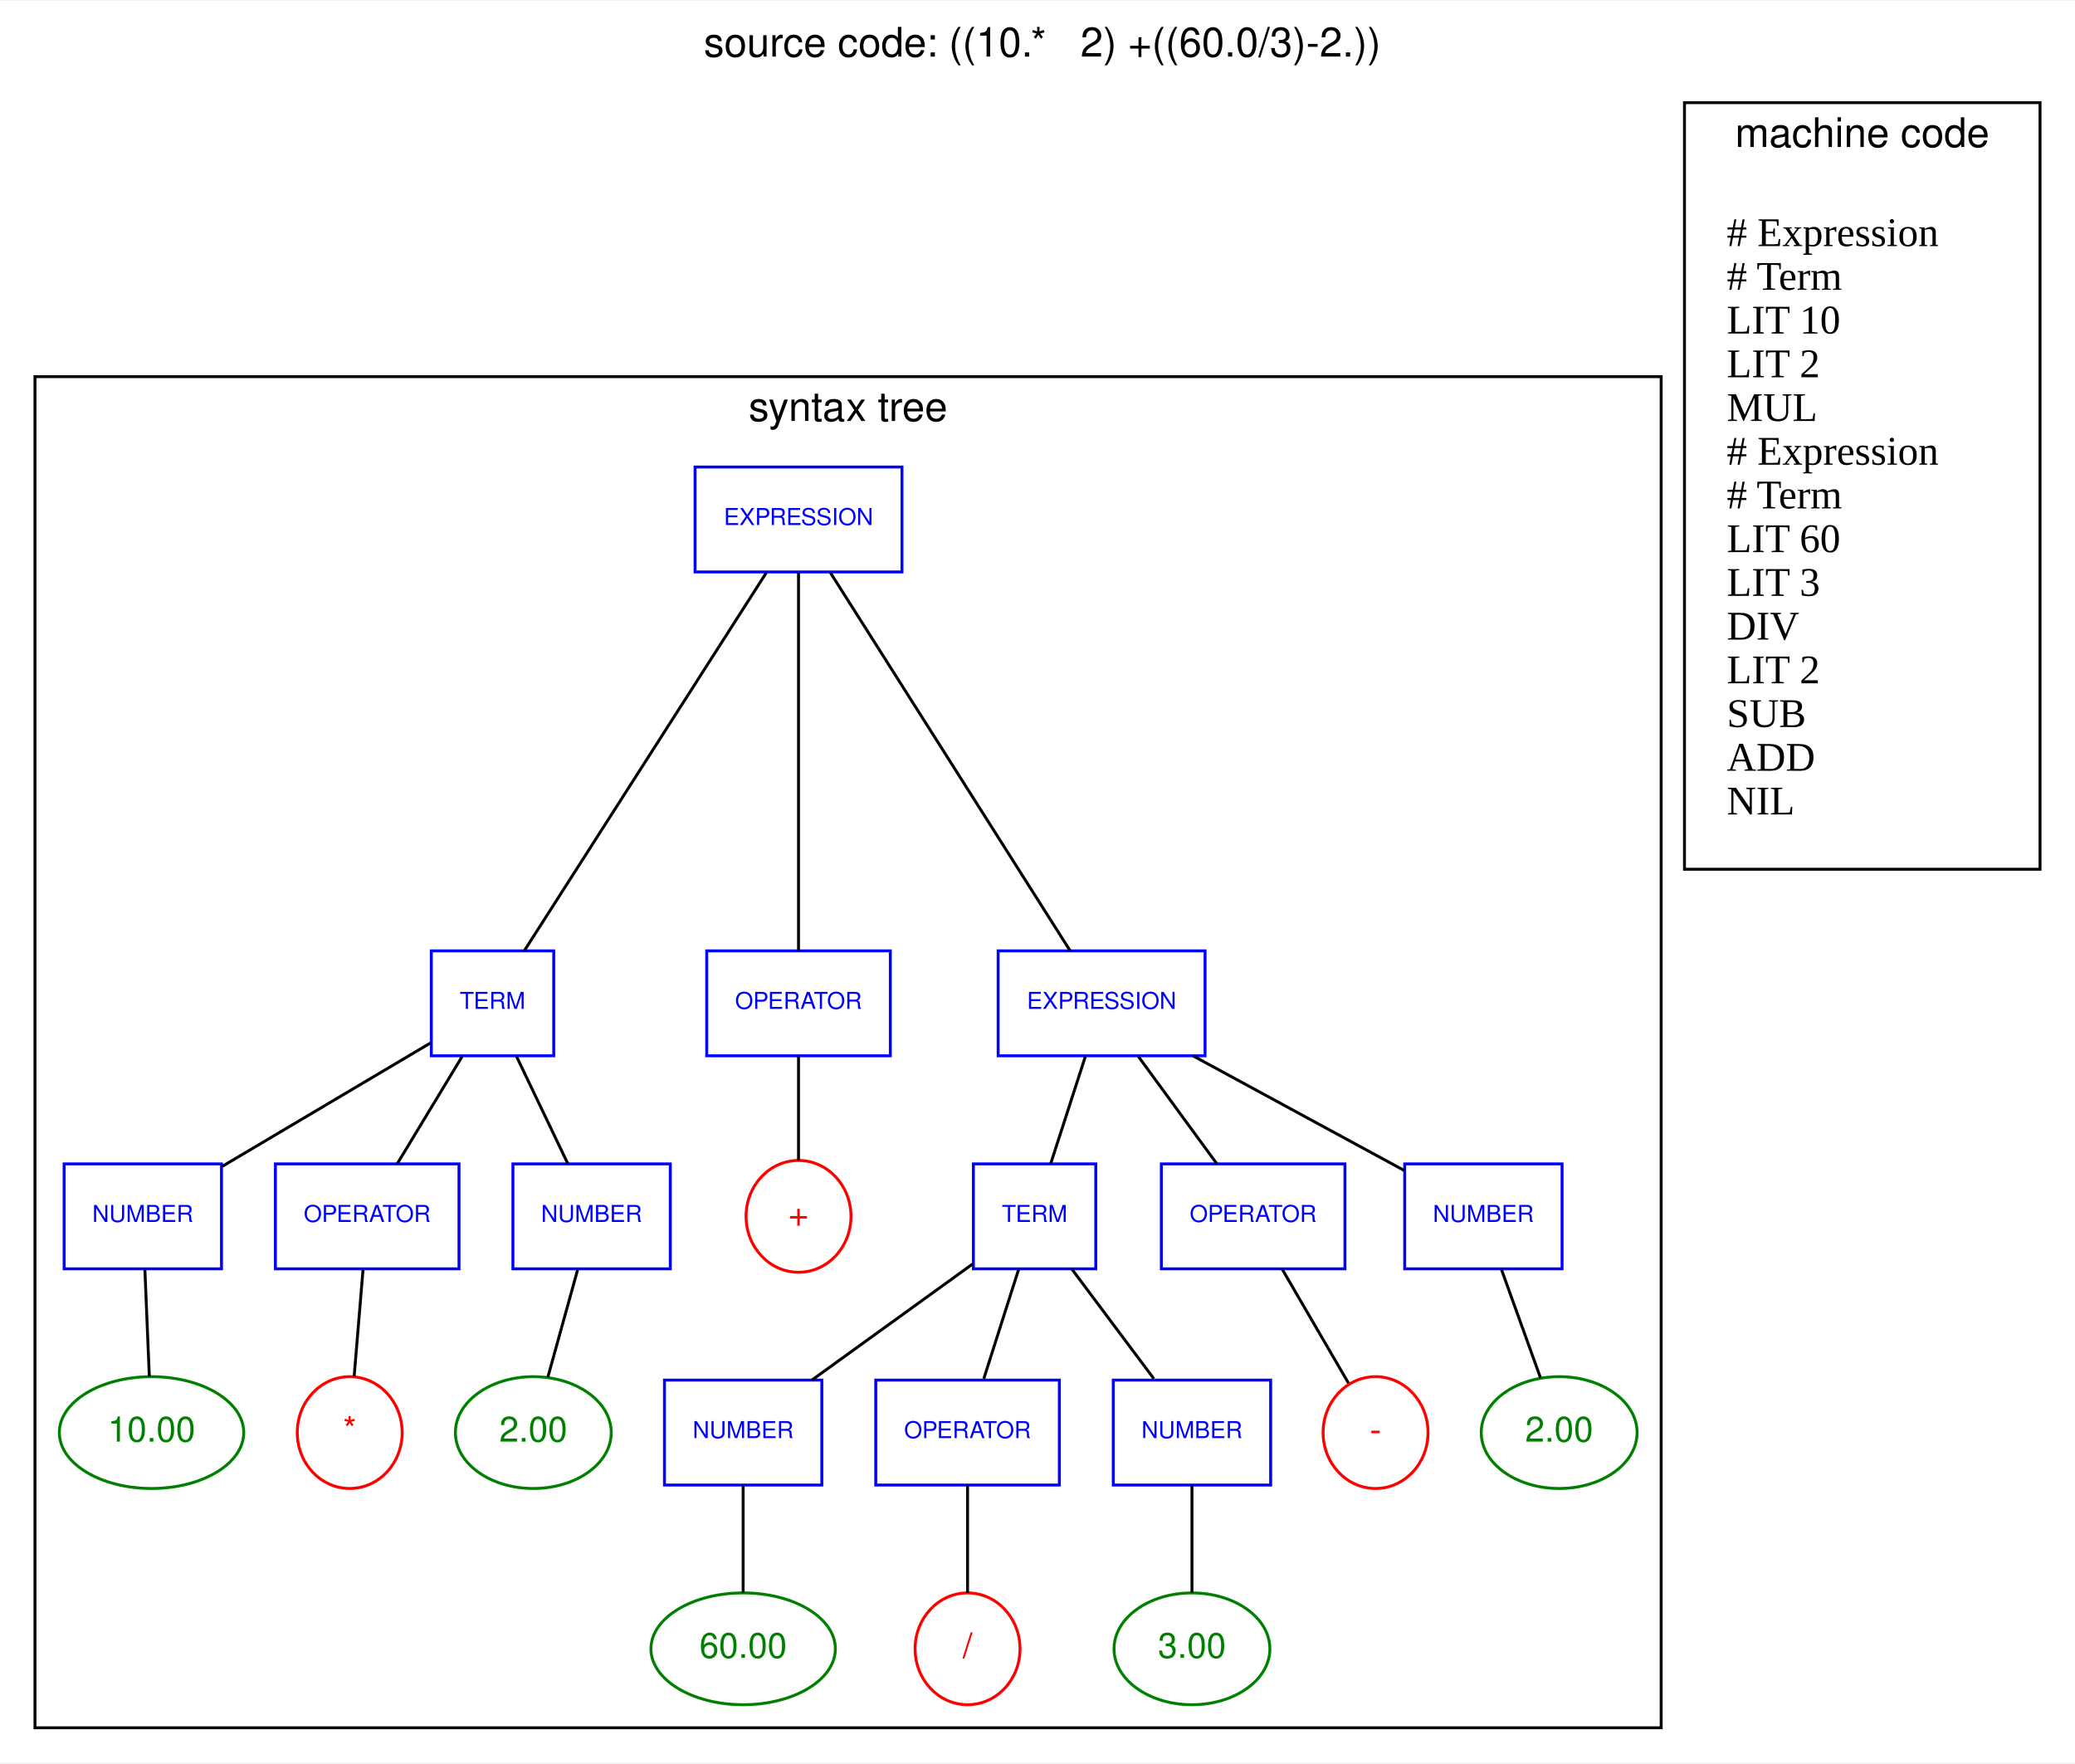
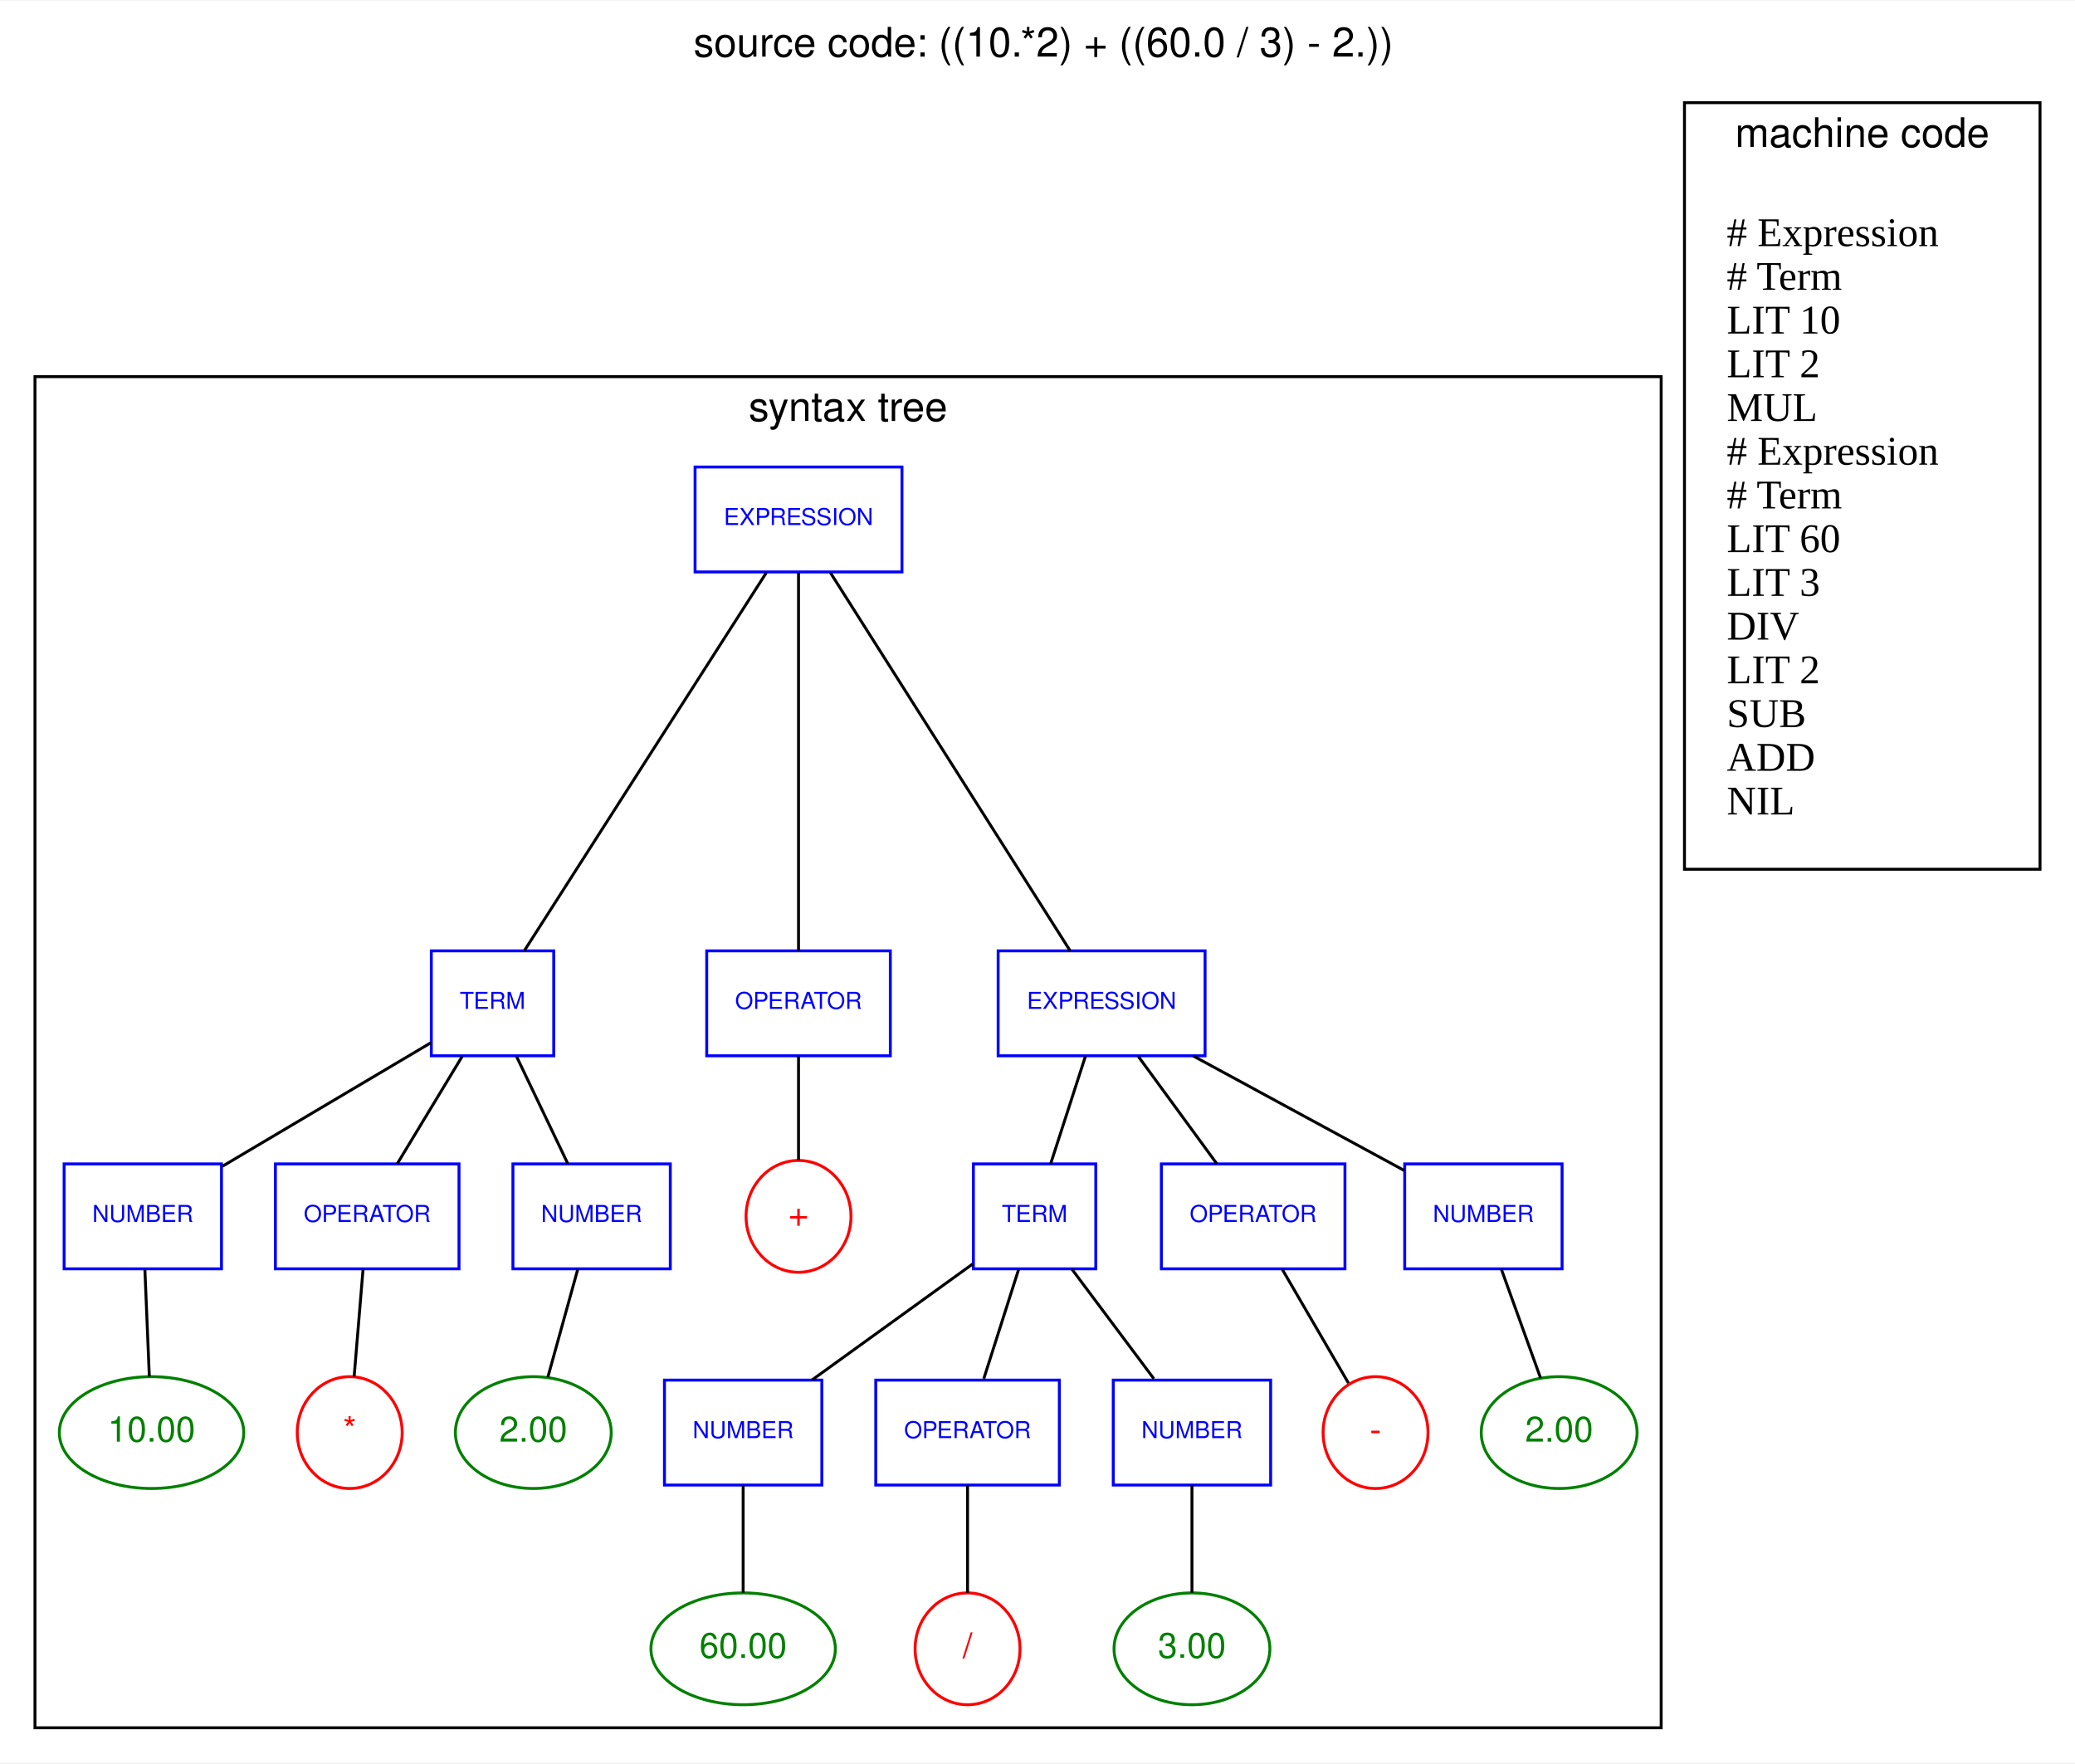
<svg xmlns="http://www.w3.org/2000/svg" width="712pt" height="605pt" viewBox="0.00 0.00 712.00 604.55">
  <g id="graph0" class="graph" transform="scale(1 1) rotate(0) translate(4 600.55)">
    <polygon fill="white" stroke="transparent" points="-4,4 -4,-600.55 708,-600.55 708,4 -4,4" />
-     <text text-anchor="start" x="237.5" y="-581.35" font-family="Helvetica,Arial,sans-serif" font-size="14.00">source code: ((10.*   2) +((60.0/3)-2.)) </text>
+     <text text-anchor="start" x="234" y="-581.35" font-family="Helvetica,Arial,sans-serif" font-size="14.00">source code: ((10.*2) + ((60.0 / 3) - 2.)) </text>
    <g id="clust1" class="cluster">
      <polygon fill="none" stroke="black" points="8,-8 8,-471.55 566,-471.55 566,-8 8,-8" />
      <text text-anchor="middle" x="287" y="-456.35" font-family="Helvetica,Arial,sans-serif" font-size="14.00">syntax tree</text>
    </g>
    <g id="clust2" class="cluster">
      <polygon fill="none" stroke="black" points="574,-302.55 574,-565.55 696,-565.55 696,-302.55 574,-302.55" />
      <text text-anchor="middle" x="635" y="-550.35" font-family="Helvetica,Arial,sans-serif" font-size="14.00">machine code</text>
    </g>
    <g id="node1" class="node">
      <polygon fill="white" stroke="blue" points="305.5,-440.55 234.5,-440.55 234.5,-404.55 305.5,-404.55 305.5,-440.55" />
      <text text-anchor="middle" x="270" y="-420.65" font-family="Helvetica,Arial,sans-serif" font-size="8.00" fill="blue"> EXPRESSION </text>
    </g>
    <g id="node2" class="node">
      <polygon fill="white" stroke="blue" points="186,-274.55 144,-274.55 144,-238.55 186,-238.55 186,-274.55" />
      <text text-anchor="middle" x="165" y="-254.65" font-family="Helvetica,Arial,sans-serif" font-size="8.00" fill="blue"> TERM </text>
    </g>
    <g id="edge1" class="edge">
      <path fill="none" stroke="black" d="M258.96,-404.31C238.74,-372.73 196,-305.97 175.89,-274.56" />
    </g>
    <g id="node9" class="node">
      <polygon fill="white" stroke="blue" points="301.5,-274.55 238.5,-274.55 238.5,-238.55 301.5,-238.55 301.5,-274.55" />
      <text text-anchor="middle" x="270" y="-254.65" font-family="Helvetica,Arial,sans-serif" font-size="8.00" fill="blue"> OPERATOR </text>
    </g>
    <g id="edge9" class="edge">
      <path fill="none" stroke="black" d="M270,-404.31C270,-372.73 270,-305.97 270,-274.56" />
    </g>
    <g id="node11" class="node">
      <polygon fill="white" stroke="blue" points="409.5,-274.55 338.5,-274.55 338.5,-238.55 409.5,-238.55 409.5,-274.55" />
      <text text-anchor="middle" x="374" y="-254.65" font-family="Helvetica,Arial,sans-serif" font-size="8.00" fill="blue"> EXPRESSION </text>
    </g>
    <g id="edge10" class="edge">
      <path fill="none" stroke="black" d="M280.93,-404.31C300.96,-372.73 343.3,-305.97 363.21,-274.56" />
    </g>
    <g id="node3" class="node">
      <polygon fill="white" stroke="blue" points="72,-201.46 18,-201.46 18,-165.46 72,-165.46 72,-201.46" />
      <text text-anchor="middle" x="45" y="-181.56" font-family="Helvetica,Arial,sans-serif" font-size="8.00" fill="blue"> NUMBER </text>
    </g>
    <g id="edge2" class="edge">
      <path fill="none" stroke="black" d="M143.82,-243.01C123.91,-231.21 93.99,-213.48 72.29,-200.63" />
    </g>
    <g id="node5" class="node">
      <polygon fill="white" stroke="blue" points="153.5,-201.46 90.5,-201.46 90.5,-165.46 153.5,-165.46 153.5,-201.46" />
      <text text-anchor="middle" x="122" y="-181.56" font-family="Helvetica,Arial,sans-serif" font-size="8.00" fill="blue"> OPERATOR </text>
    </g>
    <g id="edge5" class="edge">
      <path fill="none" stroke="black" d="M154.59,-238.34C147.83,-227.16 139.05,-212.66 132.31,-201.51" />
    </g>
    <g id="node7" class="node">
      <polygon fill="white" stroke="blue" points="226,-201.46 172,-201.46 172,-165.46 226,-165.46 226,-201.46" />
      <text text-anchor="middle" x="199" y="-181.56" font-family="Helvetica,Arial,sans-serif" font-size="8.00" fill="blue"> NUMBER </text>
    </g>
    <g id="edge6" class="edge">
      <path fill="none" stroke="black" d="M173.23,-238.34C178.58,-227.16 185.51,-212.66 190.85,-201.51" />
    </g>
    <g id="node4" class="node">
      <ellipse fill="white" stroke="green" cx="48" cy="-109.28" rx="31.64" ry="19.18" />
      <text text-anchor="middle" x="48" y="-106.18" font-family="Helvetica,Arial,sans-serif" font-size="12.00" fill="green">10.00</text>
    </g>
    <g id="edge3" class="edge">
      <path fill="none" stroke="black" d="M45.71,-165.35C46.17,-154.26 46.77,-139.83 47.24,-128.52" />
    </g>
    <g id="node6" class="node">
      <ellipse fill="white" stroke="red" cx="116" cy="-109.28" rx="18" ry="19.18" />
      <text text-anchor="middle" x="116" y="-106.18" font-family="Helvetica,Arial,sans-serif" font-size="12.00" fill="red">*</text>
    </g>
    <g id="edge4" class="edge">
      <path fill="none" stroke="black" d="M120.58,-165.35C119.66,-154.26 118.46,-139.83 117.52,-128.52" />
    </g>
    <g id="node8" class="node">
      <ellipse fill="white" stroke="green" cx="179" cy="-109.28" rx="26.74" ry="19.18" />
      <text text-anchor="middle" x="179" y="-106.18" font-family="Helvetica,Arial,sans-serif" font-size="12.00" fill="green">2.00</text>
    </g>
    <g id="edge7" class="edge">
      <path fill="none" stroke="black" d="M194.26,-165.35C191.16,-154.18 187.13,-139.61 183.98,-128.27" />
    </g>
    <g id="node10" class="node">
      <ellipse fill="white" stroke="red" cx="270" cy="-183.46" rx="18" ry="19.18" />
      <text text-anchor="middle" x="270" y="-180.36" font-family="Helvetica,Arial,sans-serif" font-size="12.00" fill="red">+</text>
    </g>
    <g id="edge8" class="edge">
      <path fill="none" stroke="black" d="M270,-238.34C270,-227.58 270,-213.72 270,-202.75" />
    </g>
    <g id="node12" class="node">
      <polygon fill="white" stroke="blue" points="372,-201.46 330,-201.46 330,-165.46 372,-165.46 372,-201.46" />
      <text text-anchor="middle" x="351" y="-181.56" font-family="Helvetica,Arial,sans-serif" font-size="8.00" fill="blue"> TERM </text>
    </g>
    <g id="edge11" class="edge">
      <path fill="none" stroke="black" d="M368.43,-238.34C364.82,-227.16 360.12,-212.66 356.52,-201.51" />
    </g>
    <g id="node19" class="node">
      <polygon fill="white" stroke="blue" points="457.5,-201.46 394.5,-201.46 394.5,-165.46 457.5,-165.46 457.5,-201.46" />
      <text text-anchor="middle" x="426" y="-181.56" font-family="Helvetica,Arial,sans-serif" font-size="8.00" fill="blue"> OPERATOR </text>
    </g>
    <g id="edge19" class="edge">
      <path fill="none" stroke="black" d="M386.59,-238.34C394.76,-227.16 405.38,-212.66 413.53,-201.51" />
    </g>
    <g id="node21" class="node">
      <polygon fill="white" stroke="blue" points="532,-201.46 478,-201.46 478,-165.46 532,-165.46 532,-201.46" />
      <text text-anchor="middle" x="505" y="-181.56" font-family="Helvetica,Arial,sans-serif" font-size="8.00" fill="blue"> NUMBER </text>
    </g>
    <g id="edge20" class="edge">
      <path fill="none" stroke="black" d="M405.38,-238.52C427.48,-226.53 456.77,-210.63 477.87,-199.18" />
    </g>
    <g id="node13" class="node">
      <polygon fill="white" stroke="blue" points="278,-127.28 224,-127.28 224,-91.28 278,-91.28 278,-127.28" />
      <text text-anchor="middle" x="251" y="-107.38" font-family="Helvetica,Arial,sans-serif" font-size="8.00" fill="blue"> NUMBER </text>
    </g>
    <g id="edge12" class="edge">
      <path fill="none" stroke="black" d="M329.79,-167.15C313.62,-155.48 291.36,-139.41 274.63,-127.33" />
    </g>
    <g id="node15" class="node">
      <polygon fill="white" stroke="blue" points="359.5,-127.28 296.5,-127.28 296.5,-91.28 359.5,-91.28 359.5,-127.28" />
      <text text-anchor="middle" x="328" y="-107.38" font-family="Helvetica,Arial,sans-serif" font-size="8.00" fill="blue"> OPERATOR </text>
    </g>
    <g id="edge15" class="edge">
      <path fill="none" stroke="black" d="M345.55,-165.35C341.94,-154.01 337.21,-139.18 333.57,-127.76" />
    </g>
    <g id="node17" class="node">
      <polygon fill="white" stroke="blue" points="432,-127.28 378,-127.28 378,-91.28 432,-91.28 432,-127.28" />
      <text text-anchor="middle" x="405" y="-107.38" font-family="Helvetica,Arial,sans-serif" font-size="8.00" fill="blue"> NUMBER </text>
    </g>
    <g id="edge16" class="edge">
      <path fill="none" stroke="black" d="M363.8,-165.35C372.28,-154.01 383.38,-139.18 391.92,-127.76" />
    </g>
    <g id="node14" class="node">
      <ellipse fill="white" stroke="green" cx="251" cy="-35.09" rx="31.64" ry="19.18" />
      <text text-anchor="middle" x="251" y="-31.99" font-family="Helvetica,Arial,sans-serif" font-size="12.00" fill="green">60.00</text>
    </g>
    <g id="edge13" class="edge">
      <path fill="none" stroke="black" d="M251,-91.17C251,-80.08 251,-65.65 251,-54.34" />
    </g>
    <g id="node16" class="node">
      <ellipse fill="white" stroke="red" cx="328" cy="-35.09" rx="18" ry="19.18" />
      <text text-anchor="middle" x="328" y="-31.99" font-family="Helvetica,Arial,sans-serif" font-size="12.00" fill="red">/</text>
    </g>
    <g id="edge14" class="edge">
      <path fill="none" stroke="black" d="M328,-91.17C328,-80.08 328,-65.65 328,-54.34" />
    </g>
    <g id="node18" class="node">
      <ellipse fill="white" stroke="green" cx="405" cy="-35.09" rx="26.74" ry="19.18" />
      <text text-anchor="middle" x="405" y="-31.99" font-family="Helvetica,Arial,sans-serif" font-size="12.00" fill="green">3.00</text>
    </g>
    <g id="edge17" class="edge">
      <path fill="none" stroke="black" d="M405,-91.17C405,-80.08 405,-65.65 405,-54.34" />
    </g>
    <g id="node20" class="node">
      <ellipse fill="white" stroke="red" cx="468" cy="-109.28" rx="18" ry="19.18" />
      <text text-anchor="middle" x="468" y="-106.18" font-family="Helvetica,Arial,sans-serif" font-size="12.00" fill="red">-</text>
    </g>
    <g id="edge18" class="edge">
      <path fill="none" stroke="black" d="M435.95,-165.35C442.84,-153.51 451.95,-137.86 458.69,-126.27" />
    </g>
    <g id="node22" class="node">
      <ellipse fill="white" stroke="green" cx="531" cy="-109.28" rx="26.74" ry="19.18" />
      <text text-anchor="middle" x="531" y="-106.18" font-family="Helvetica,Arial,sans-serif" font-size="12.00" fill="green">2.00</text>
    </g>
    <g id="edge21" class="edge">
      <path fill="none" stroke="black" d="M511.16,-165.35C515.22,-154.1 520.51,-139.4 524.61,-128.01" />
    </g>
    <g id="node23" class="node">
      <polygon fill="white" stroke="transparent" points="688.5,-534.55 581.5,-534.55 581.5,-310.55 688.5,-310.55 688.5,-534.55" />
      <text text-anchor="start" x="588.5" y="-516.35" font-family="Courier:bold" font-size="14.00"># Expression</text>
      <text text-anchor="start" x="588.5" y="-501.35" font-family="Courier:bold" font-size="14.00"># Term</text>
      <text text-anchor="start" x="588.5" y="-486.35" font-family="Courier:bold" font-size="14.00">LIT 10</text>
      <text text-anchor="start" x="588.5" y="-471.35" font-family="Courier:bold" font-size="14.00">LIT 2</text>
      <text text-anchor="start" x="588.5" y="-456.35" font-family="Courier:bold" font-size="14.00">MUL</text>
      <text text-anchor="start" x="588.5" y="-441.35" font-family="Courier:bold" font-size="14.00"># Expression</text>
      <text text-anchor="start" x="588.5" y="-426.35" font-family="Courier:bold" font-size="14.00"># Term</text>
      <text text-anchor="start" x="588.5" y="-411.35" font-family="Courier:bold" font-size="14.00">LIT 60</text>
      <text text-anchor="start" x="588.5" y="-396.35" font-family="Courier:bold" font-size="14.00">LIT 3</text>
      <text text-anchor="start" x="588.5" y="-381.35" font-family="Courier:bold" font-size="14.00">DIV</text>
      <text text-anchor="start" x="588.5" y="-366.35" font-family="Courier:bold" font-size="14.00">LIT 2</text>
      <text text-anchor="start" x="588.5" y="-351.35" font-family="Courier:bold" font-size="14.00">SUB</text>
      <text text-anchor="start" x="588.5" y="-336.35" font-family="Courier:bold" font-size="14.00">ADD</text>
      <text text-anchor="start" x="588.5" y="-321.35" font-family="Courier:bold" font-size="14.00">NIL</text>
    </g>
  </g>
</svg>
